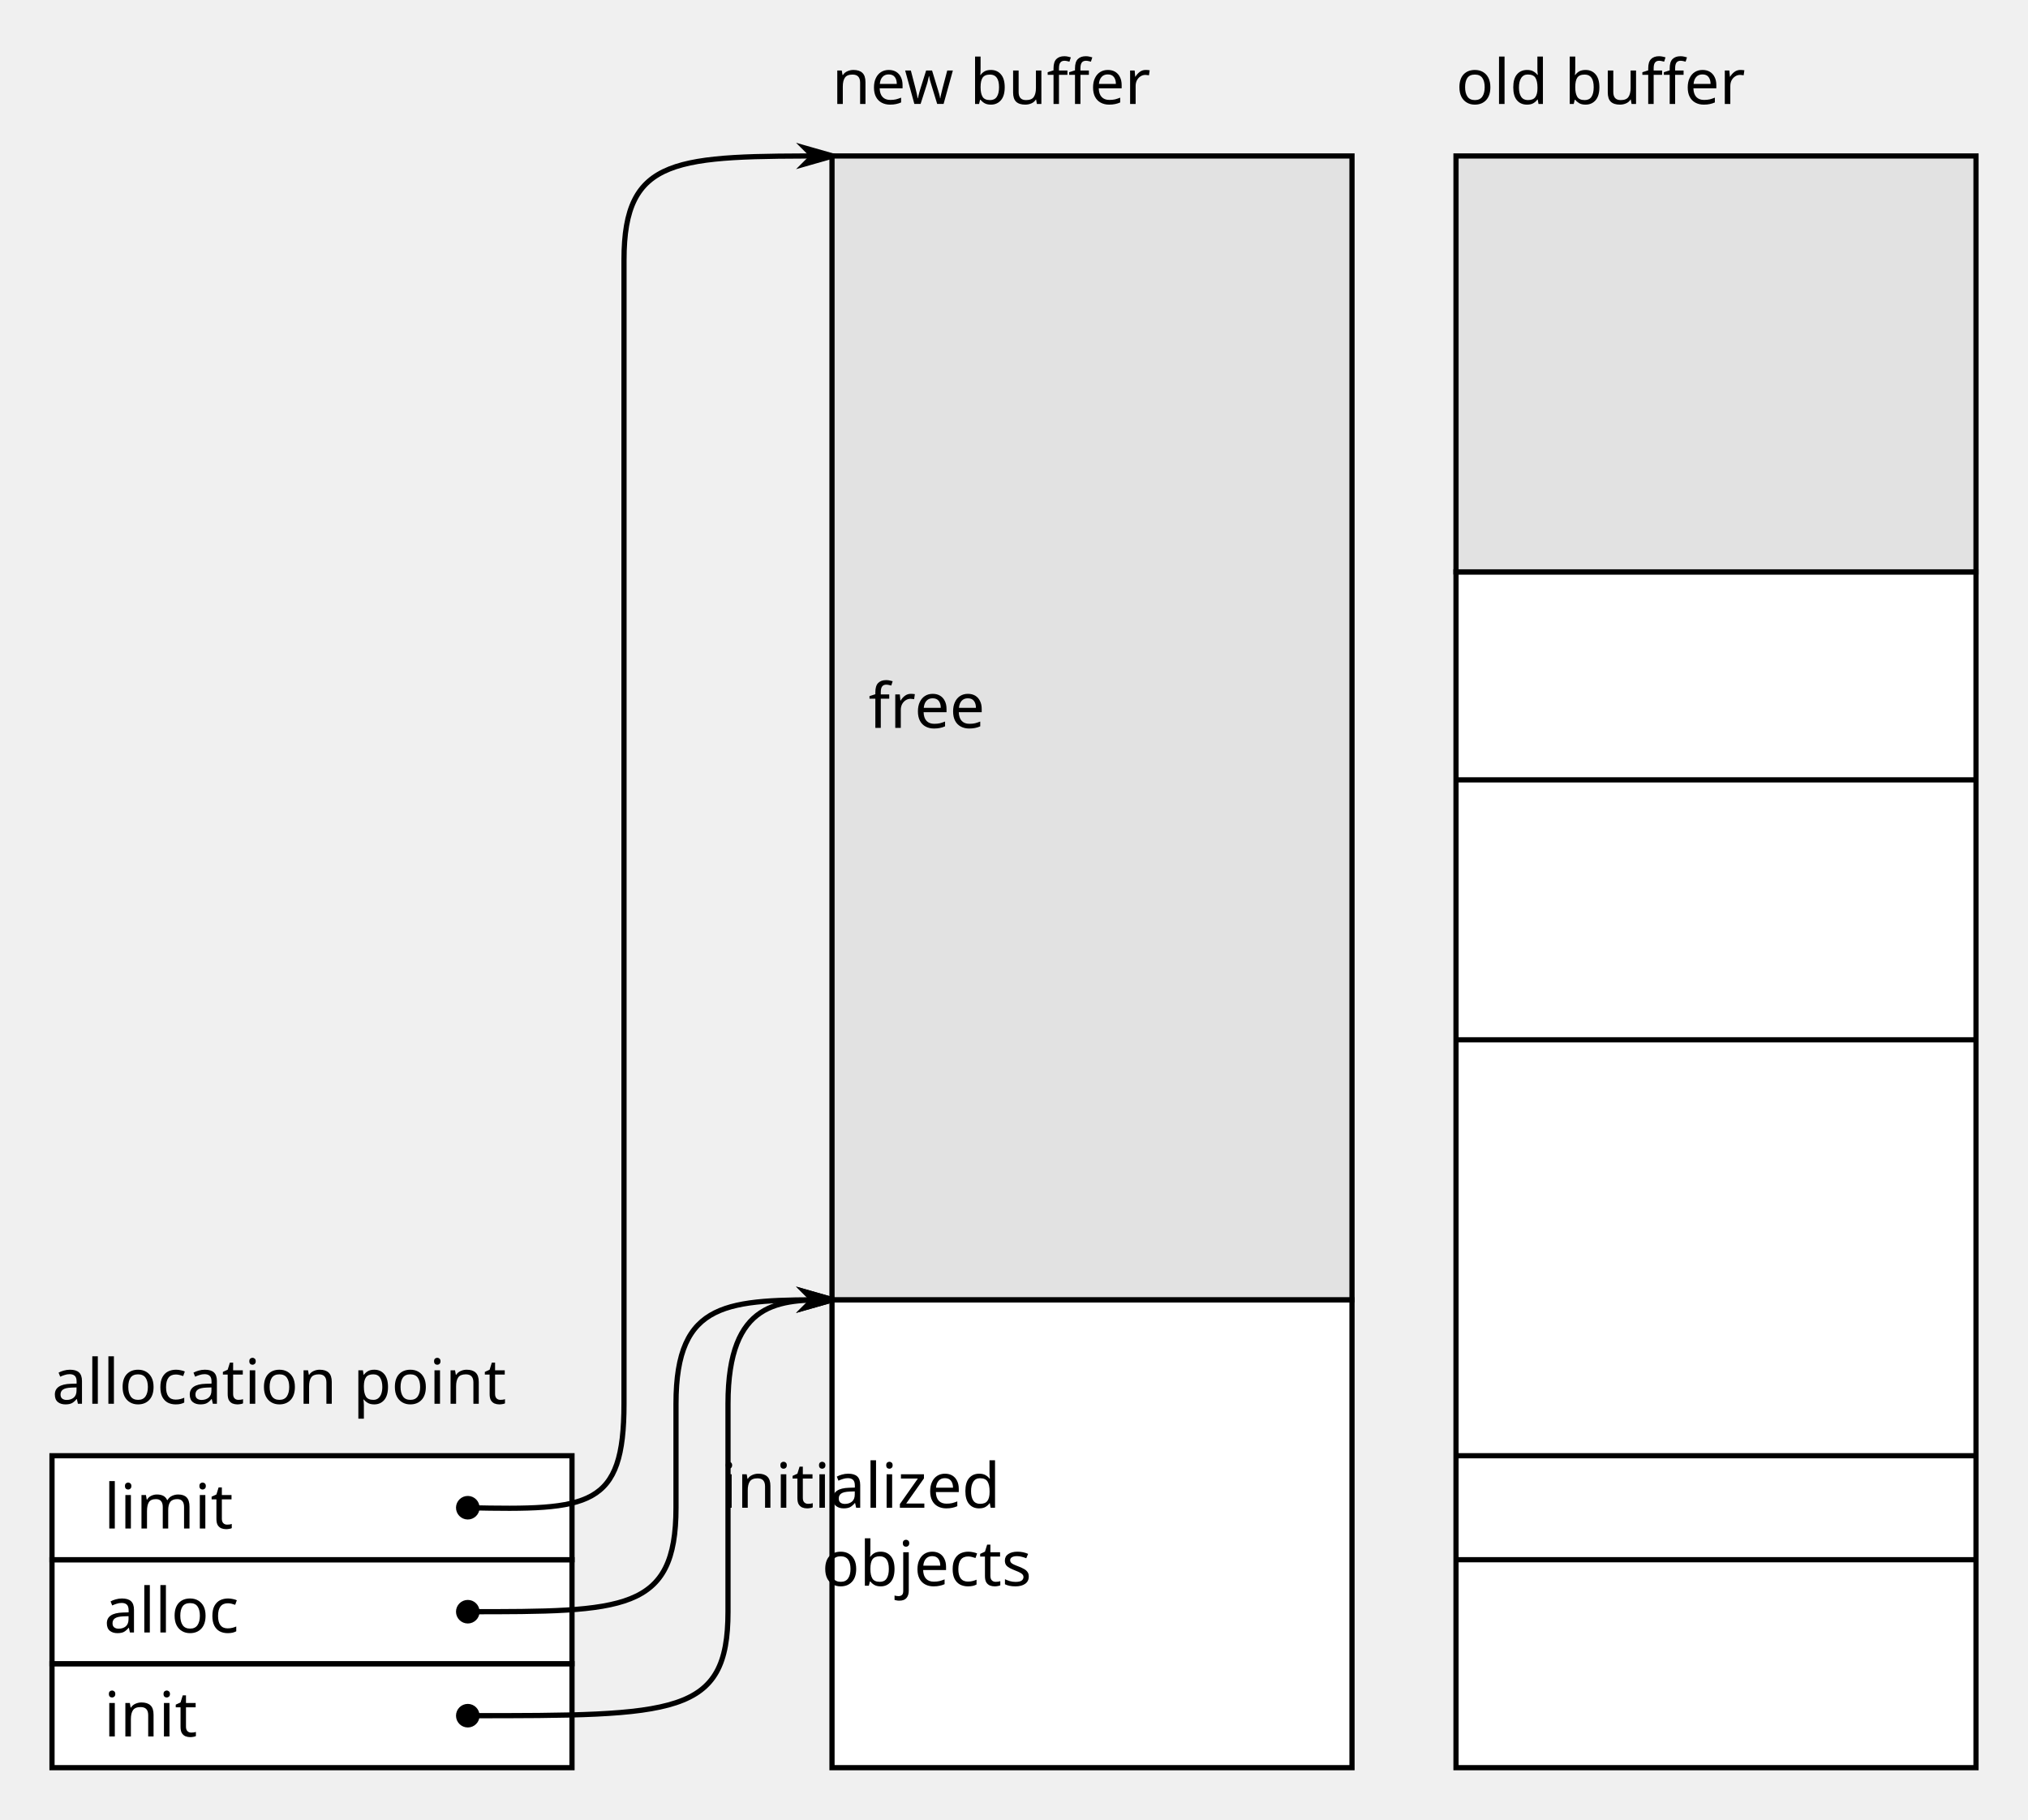
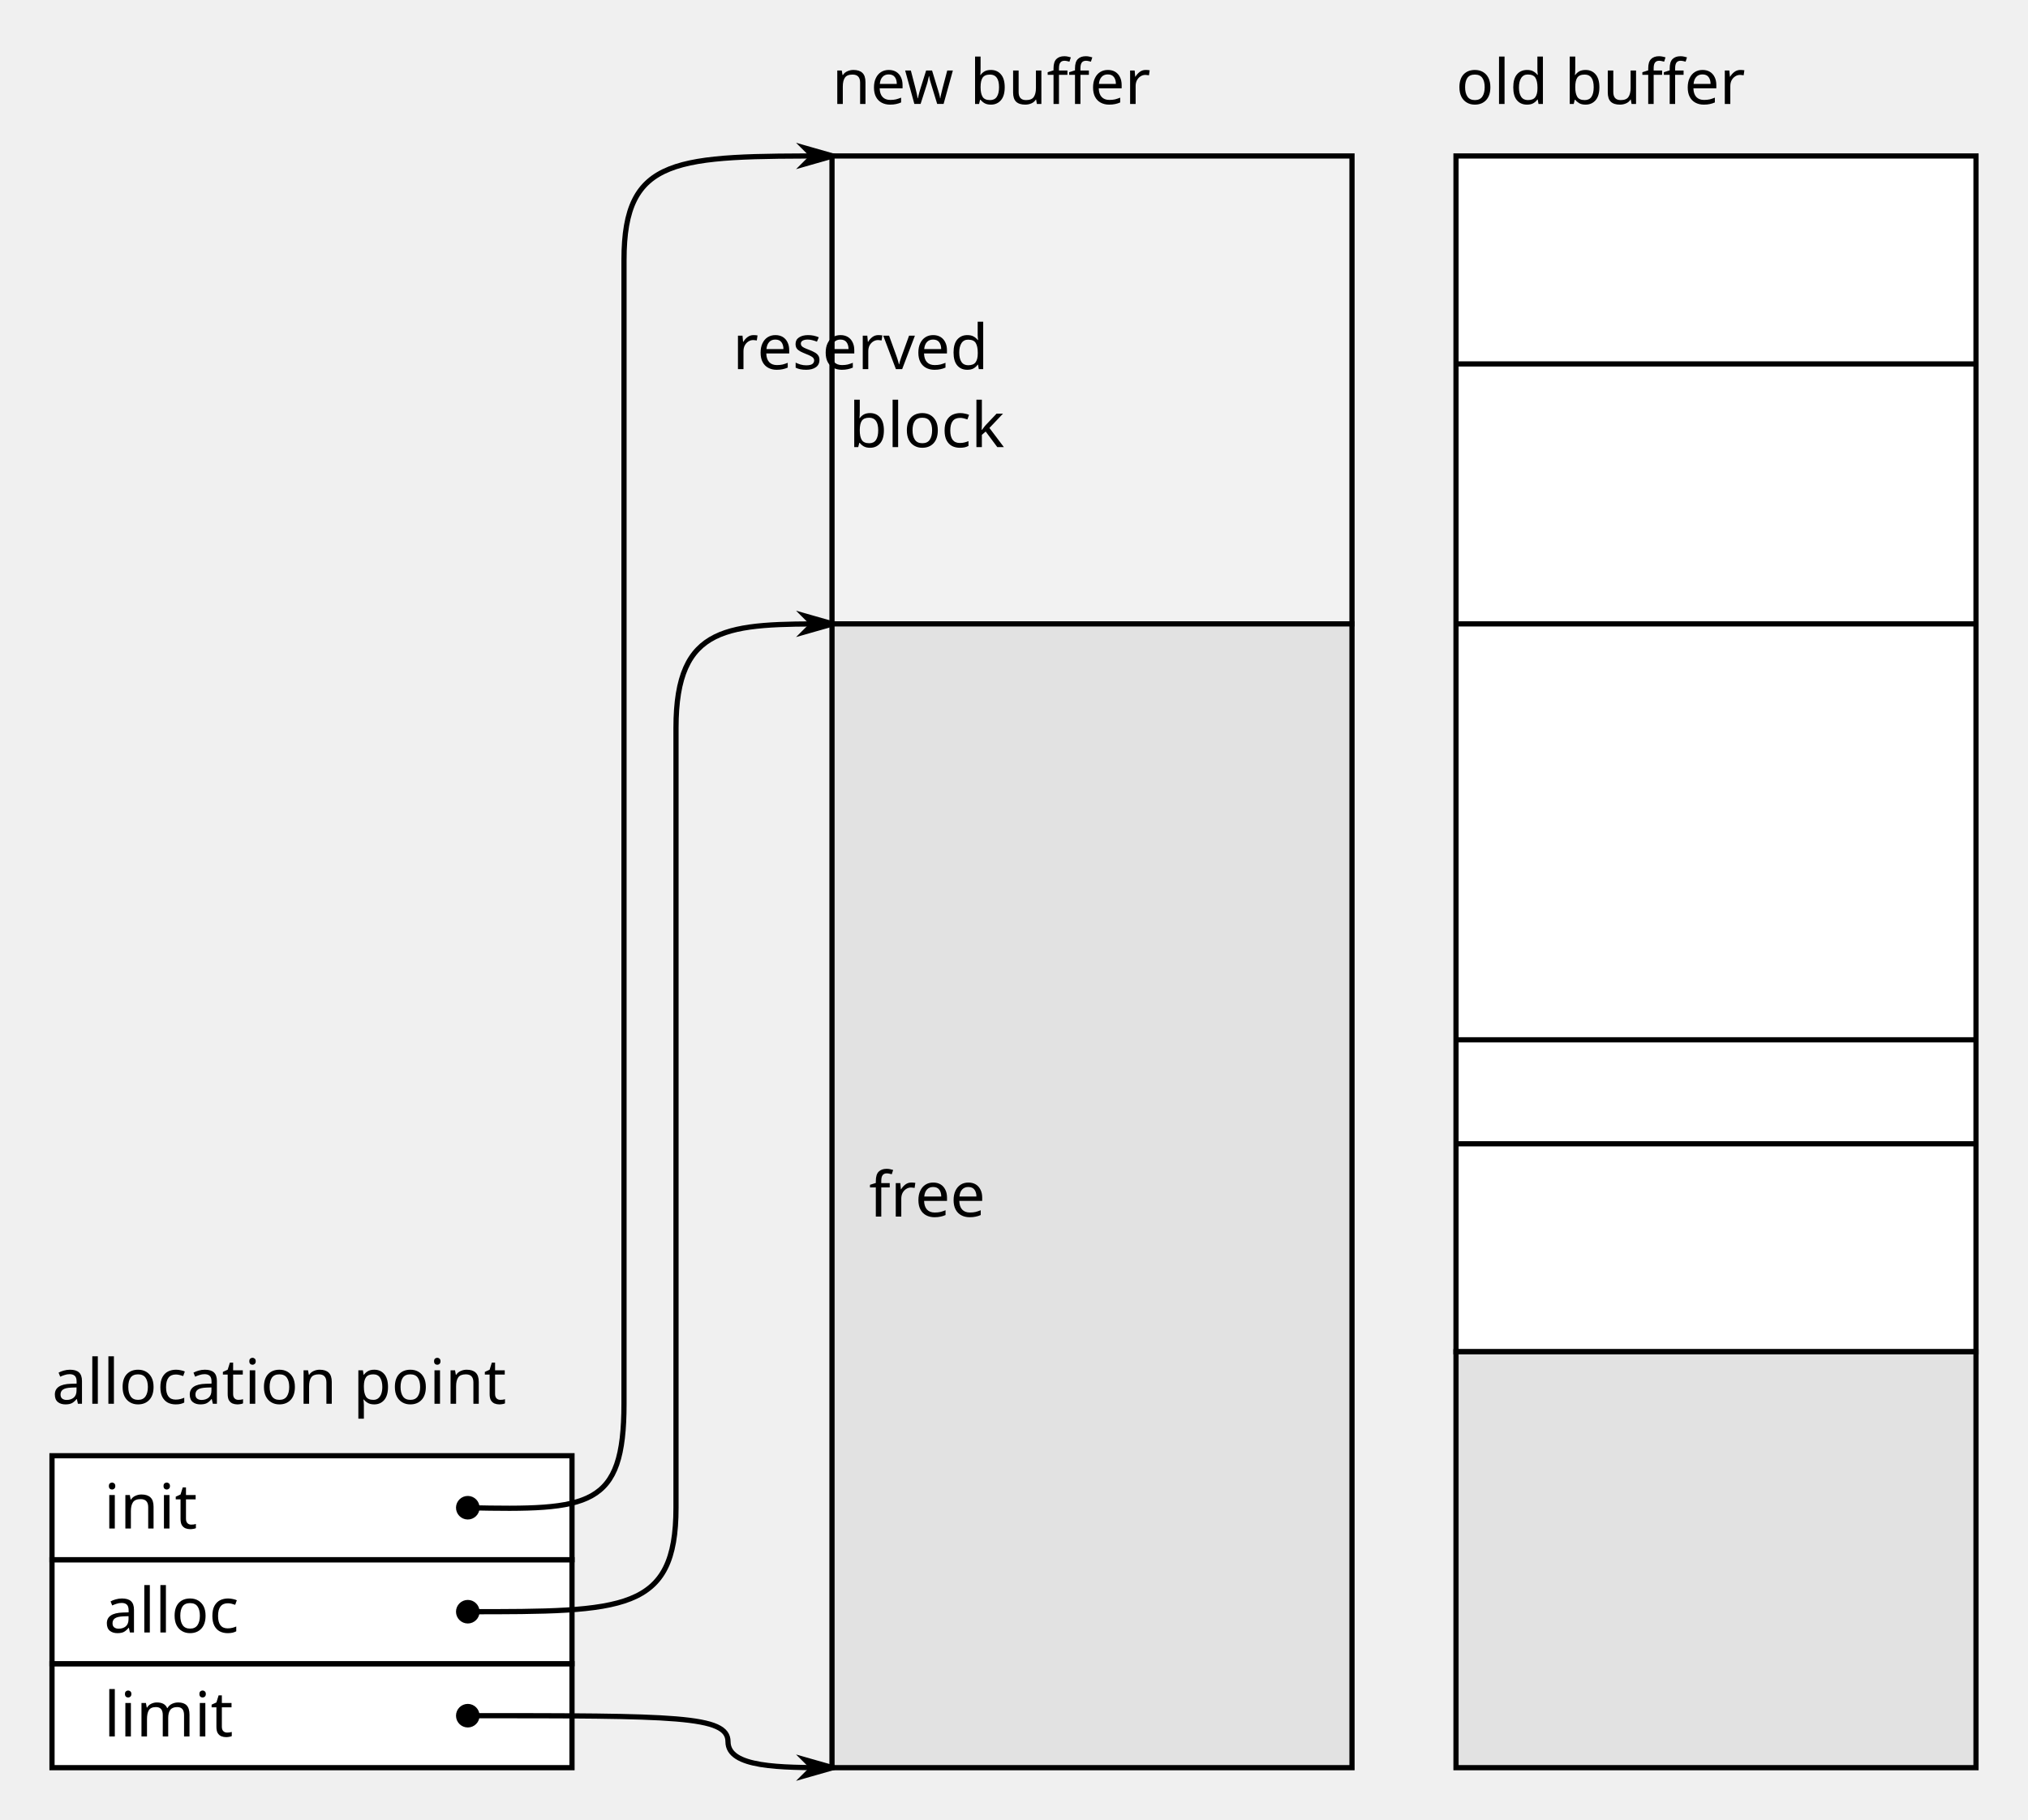
<svg xmlns="http://www.w3.org/2000/svg" width="390" height="350" id="svg6521" version="1.1">
  <defs id="defs6523">
    <marker orient="auto" refY="0" refX="0" id="DotM" style="overflow:visible">
      <path id="path4075" d="m -2.5,-1 c 0,2.76 -2.24,5 -5,5 -2.76,0 -5,-2.24 -5,-5 0,-2.76 2.24,-5 5,-5 2.76,0 5,2.24 5,5 z" style="fill-rule:evenodd;stroke:#000000;stroke-width:1pt;marker-start:none;marker-end:none" transform="matrix(0.4,0,0,0.4,2.96,0.4)" />
    </marker>
    <marker orient="auto" refY="0" refX="0" id="Arrow1Mend" style="overflow:visible">
      <path id="path4019" d="M 0,0 5,-5 -12.5,0 5,5 0,0 z" style="fill-rule:evenodd;stroke:#000000;stroke-width:1pt;marker-start:none" transform="matrix(-0.4,0,0,-0.4,-4,0)" />
    </marker>
    <marker orient="auto" refY="0" refX="0" id="marker6474" style="overflow:visible">
      <path id="path6476" d="m -2.5,-1 c 0,2.76 -2.24,5 -5,5 -2.76,0 -5,-2.24 -5,-5 0,-2.76 2.24,-5 5,-5 2.76,0 5,2.24 5,5 z" style="fill-rule:evenodd;stroke:#000000;stroke-width:1pt;marker-start:none;marker-end:none" transform="matrix(0.4,0,0,0.4,2.96,0.4)" />
    </marker>
    <marker orient="auto" refY="0" refX="0" id="marker6478" style="overflow:visible">
      <path id="path6480" d="M 0,0 5,-5 -12.5,0 5,5 0,0 z" style="fill-rule:evenodd;stroke:#000000;stroke-width:1pt;marker-start:none" transform="matrix(-0.4,0,0,-0.4,-4,0)" />
    </marker>
    <marker orient="auto" refY="0" refX="0" id="marker6482" style="overflow:visible">
      <path id="path6484" d="m -2.5,-1 c 0,2.76 -2.24,5 -5,5 -2.76,0 -5,-2.24 -5,-5 0,-2.76 2.24,-5 5,-5 2.76,0 5,2.24 5,5 z" style="fill-rule:evenodd;stroke:#000000;stroke-width:1pt;marker-start:none;marker-end:none" transform="matrix(0.4,0,0,0.4,2.96,0.4)" />
    </marker>
    <marker orient="auto" refY="0" refX="0" id="marker6486" style="overflow:visible">
      <path id="path6488" d="M 0,0 5,-5 -12.5,0 5,5 0,0 z" style="fill-rule:evenodd;stroke:#000000;stroke-width:1pt;marker-start:none" transform="matrix(-0.4,0,0,-0.4,-4,0)" />
    </marker>
  </defs>
  <g id="layer1" transform="translate(0,-702.3622)">
+     <rect y="732.362" x="160" height="90" width="100" id="rect6384" style="fill:#f2f2f2;fill-opacity:1;stroke:#000000;stroke-width:1;stroke-linecap:butt;stroke-miterlimit:4;stroke-opacity:1;stroke-dasharray:none;stroke-dashoffset:0" />
+     <rect style="fill:#e2e2e2;fill-opacity:1;stroke:#000000;stroke-width:1;stroke-linecap:butt;stroke-miterlimit:4;stroke-opacity:1;stroke-dasharray:none;stroke-dashoffset:0" id="rect6402" width="100" height="220" x="160" y="822.362" />
    <rect ry="0" rx="0" y="1022.362" x="10" height="20" width="100" id="rect6366" style="fill:#ffffff;fill-opacity:1;stroke:#000000;stroke-width:1;stroke-linecap:butt;stroke-miterlimit:4;stroke-opacity:1;stroke-dasharray:none;stroke-dashoffset:0" />
    <text id="text6368" y="1036.362" x="20" style="font-size:40px;font-style:normal;font-weight:normal;line-height:125%;letter-spacing:0px;word-spacing:0px;fill:#000000;fill-opacity:1;stroke:none;font-family:Bitstream Vera Sans" xml:space="preserve">
-       <tspan style="font-size:12px;font-style:normal;font-variant:normal;font-weight:normal;font-stretch:normal;text-align:start;line-height:125%;writing-mode:lr-tb;text-anchor:start;font-family:Verdana;-inkscape-font-specification:Verdana" y="1036.362" x="20" id="tspan6370">init</tspan>
+       <tspan style="font-size:12px;font-style:normal;font-variant:normal;font-weight:normal;font-stretch:normal;text-align:start;line-height:125%;writing-mode:lr-tb;text-anchor:start;font-family:Verdana;-inkscape-font-specification:Verdana" y="1036.362" x="20" id="tspan6370">limit</tspan>
    </text>
    <rect style="fill:#ffffff;fill-opacity:1;stroke:#000000;stroke-width:1;stroke-linecap:butt;stroke-miterlimit:4;stroke-opacity:1;stroke-dasharray:none;stroke-dashoffset:0" id="rect6372" width="100" height="20" x="10" y="1002.362" rx="0" ry="0" />
    <text xml:space="preserve" style="font-size:40px;font-style:normal;font-weight:normal;line-height:125%;letter-spacing:0px;word-spacing:0px;fill:#000000;fill-opacity:1;stroke:none;font-family:Bitstream Vera Sans" x="20" y="1016.362" id="text6374">
      <tspan id="tspan6376" x="20" y="1016.362" style="font-size:12px;font-style:normal;font-variant:normal;font-weight:normal;font-stretch:normal;text-align:start;line-height:125%;writing-mode:lr-tb;text-anchor:start;font-family:Verdana;-inkscape-font-specification:Verdana">alloc</tspan>
    </text>
    <rect ry="0" rx="0" y="982.362" x="10" height="20" width="100" id="rect6378" style="fill:#ffffff;fill-opacity:1;stroke:#000000;stroke-width:1;stroke-linecap:butt;stroke-miterlimit:4;stroke-opacity:1;stroke-dasharray:none;stroke-dashoffset:0" />
    <text id="text6380" y="996.362" x="20" style="font-size:40px;font-style:normal;font-weight:normal;line-height:125%;letter-spacing:0px;word-spacing:0px;fill:#000000;fill-opacity:1;stroke:none;font-family:Bitstream Vera Sans" xml:space="preserve">
-       <tspan style="font-size:12px;font-style:normal;font-variant:normal;font-weight:normal;font-stretch:normal;text-align:start;line-height:125%;writing-mode:lr-tb;text-anchor:start;font-family:Verdana;-inkscape-font-specification:Verdana" y="996.362" x="20" id="tspan6382">limit</tspan>
+       <tspan style="font-size:12px;font-style:normal;font-variant:normal;font-weight:normal;font-stretch:normal;text-align:start;line-height:125%;writing-mode:lr-tb;text-anchor:start;font-family:Verdana;-inkscape-font-specification:Verdana" y="996.362" x="20" id="tspan6382">init</tspan>
    </text>
-     <rect y="952.362" x="160" height="90" width="100" id="rect6384" style="fill:#ffffff;fill-opacity:1;stroke:#000000;stroke-width:1;stroke-linecap:butt;stroke-miterlimit:4;stroke-opacity:1;stroke-dasharray:none;stroke-dashoffset:0" />
-     <path id="path6386" d="m 90,1032.362 c 40,0 50,0 50,-20 l 0,-40 c 0,-20 10,-20 20,-20" style="fill:none;stroke:#000000;stroke-width:1px;stroke-linecap:butt;stroke-linejoin:miter;stroke-opacity:1;marker-start:url(#DotM);marker-end:url(#Arrow1Mend)" />
-     <text id="text6388" y="992.362" x="210" style="font-size:40px;font-style:normal;font-weight:normal;line-height:125%;letter-spacing:0px;word-spacing:0px;fill:#000000;fill-opacity:1;stroke:none;font-family:Bitstream Vera Sans" xml:space="preserve">
-       <tspan style="font-size:12px;font-style:normal;font-variant:normal;font-weight:normal;font-stretch:normal;text-align:center;line-height:125%;writing-mode:lr-tb;text-anchor:middle;font-family:Verdana;-inkscape-font-specification:Verdana" y="992.362" x="210" id="tspan6390">initialized</tspan>
-       <tspan style="font-size:12px;font-style:normal;font-variant:normal;font-weight:normal;font-stretch:normal;text-align:center;line-height:125%;writing-mode:lr-tb;text-anchor:middle;font-family:Verdana;-inkscape-font-specification:Verdana" id="tspan6392" y="1007.362" x="210">objects</tspan>
+     <path id="path6386" d="m 90,1032.362 c 40,0 50,0 50,5 l 0,0 c 0,5 10,5 20,5" style="fill:none;stroke:#000000;stroke-width:1px;stroke-linecap:butt;stroke-linejoin:miter;stroke-opacity:1;marker-start:url(#DotM);marker-end:url(#Arrow1Mend)" />
+     <text id="text6388" y="773.362" x="210" style="font-size:40px;font-style:normal;font-weight:normal;line-height:125%;letter-spacing:0px;word-spacing:0px;fill:#000000;fill-opacity:1;stroke:none;font-family:Bitstream Vera Sans" xml:space="preserve">
+       <tspan style="font-size:12px;font-style:normal;font-variant:normal;font-weight:normal;font-stretch:normal;text-align:center;line-height:125%;writing-mode:lr-tb;text-anchor:middle;font-family:Verdana;-inkscape-font-specification:Verdana" y="773.362" x="210" id="tspan6390">reserved</tspan>
+       <tspan style="font-size:12px;font-style:normal;font-variant:normal;font-weight:normal;font-stretch:normal;text-align:center;line-height:125%;writing-mode:lr-tb;text-anchor:middle;font-family:Verdana;-inkscape-font-specification:Verdana" id="tspan6392" y="788.362" x="210">block</tspan>
    </text>
-     <rect style="fill:#e2e2e2;fill-opacity:1;stroke:#000000;stroke-width:1;stroke-linecap:butt;stroke-miterlimit:4;stroke-opacity:1;stroke-dasharray:none;stroke-dashoffset:0" id="rect6402" width="100" height="220" x="160" y="732.362" />
-     <text xml:space="preserve" style="font-size:40px;font-style:normal;font-weight:normal;line-height:125%;letter-spacing:0px;word-spacing:0px;fill:#000000;fill-opacity:1;stroke:none;font-family:Bitstream Vera Sans" x="210" y="842.362" id="text6404">
-       <tspan x="210" y="842.362" id="tspan6406" style="font-size:12px;font-style:normal;font-variant:normal;font-weight:normal;font-stretch:normal;text-align:center;line-height:125%;writing-mode:lr-tb;text-anchor:middle;font-family:Verdana;-inkscape-font-specification:Verdana">free</tspan>
+     <text xml:space="preserve" style="font-size:40px;font-style:normal;font-weight:normal;line-height:125%;letter-spacing:0px;word-spacing:0px;fill:#000000;fill-opacity:1;stroke:none;font-family:Bitstream Vera Sans" x="210.094" y="936.362" id="text6404">
+       <tspan x="210.094" y="936.362" id="tspan6406" style="font-size:12px;font-style:normal;font-variant:normal;font-weight:normal;font-stretch:normal;text-align:center;line-height:125%;writing-mode:lr-tb;text-anchor:middle;font-family:Verdana;-inkscape-font-specification:Verdana">free</tspan>
    </text>
-     <path id="path6408" d="m 90,1012.362 c 30,0 40,0 40,-20 l 0,-20 c 0,-20 10,-20 30,-20" style="fill:none;stroke:#000000;stroke-width:1px;stroke-linecap:butt;stroke-linejoin:miter;stroke-opacity:1;marker-start:url(#DotM);marker-end:url(#Arrow1Mend)" />
+     <path id="path6408" d="m 90,1012.362 c 30,0 40,0 40,-20 l 0,-150 c 0,-20 10,-20 30,-20" style="fill:none;stroke:#000000;stroke-width:1px;stroke-linecap:butt;stroke-linejoin:miter;stroke-opacity:1;marker-start:url(#DotM);marker-end:url(#Arrow1Mend)" />
    <path id="path6410" d="m 90,992.362 c 23.425,0.502 30,0 30,-20 l 0,-220 c 0,-20 10,-20 40,-20" style="fill:none;stroke:#000000;stroke-width:1px;stroke-linecap:butt;stroke-linejoin:miter;stroke-opacity:1;marker-start:url(#DotM);marker-end:url(#Arrow1Mend)" />
    <text xml:space="preserve" style="font-size:40px;font-style:normal;font-weight:normal;line-height:125%;letter-spacing:0px;word-spacing:0px;fill:#000000;fill-opacity:1;stroke:none;font-family:Bitstream Vera Sans" x="10" y="972.362" id="text6412">
      <tspan id="tspan6414" x="10" y="972.362" style="font-size:12px;font-style:normal;font-variant:normal;font-weight:normal;font-stretch:normal;text-align:start;line-height:125%;writing-mode:lr-tb;text-anchor:start;font-family:Verdana;-inkscape-font-specification:Verdana">allocation point</tspan>
    </text>
    <text id="text6416" y="722.362" x="160" style="font-size:40px;font-style:normal;font-weight:normal;line-height:125%;letter-spacing:0px;word-spacing:0px;fill:#000000;fill-opacity:1;stroke:none;font-family:Bitstream Vera Sans" xml:space="preserve">
      <tspan style="font-size:12px;font-style:normal;font-variant:normal;font-weight:normal;font-stretch:normal;text-align:start;line-height:125%;writing-mode:lr-tb;text-anchor:start;font-family:Verdana;-inkscape-font-specification:Verdana" y="722.362" x="160" id="tspan6418">new buffer</tspan>
    </text>
-     <rect style="fill:#ffffff;fill-opacity:1;stroke:#000000;stroke-width:1;stroke-linecap:butt;stroke-miterlimit:4;stroke-opacity:1;stroke-dasharray:none;stroke-dashoffset:0" id="rect6420" width="100" height="230" x="280" y="812.362" />
-     <rect y="732.362" x="280" height="80" width="100" id="rect6436" style="fill:#e2e2e2;fill-opacity:1;stroke:#000000;stroke-width:1;stroke-linecap:butt;stroke-miterlimit:4;stroke-opacity:1;stroke-dasharray:none;stroke-dashoffset:0" />
+     <rect style="fill:#ffffff;fill-opacity:1;stroke:#000000;stroke-width:1;stroke-linecap:butt;stroke-miterlimit:4;stroke-opacity:1;stroke-dasharray:none;stroke-dashoffset:0" id="rect6420" width="100" height="230" x="280" y="732.362" />
+     <rect y="962.362" x="280" height="80" width="100" id="rect6436" style="fill:#e2e2e2;fill-opacity:1;stroke:#000000;stroke-width:1;stroke-linecap:butt;stroke-miterlimit:4;stroke-opacity:1;stroke-dasharray:none;stroke-dashoffset:0" />
    <text xml:space="preserve" style="font-size:40px;font-style:normal;font-weight:normal;line-height:125%;letter-spacing:0px;word-spacing:0px;fill:#000000;fill-opacity:1;stroke:none;font-family:Bitstream Vera Sans" x="280" y="722.362" id="text6442">
      <tspan id="tspan6444" x="280" y="722.362" style="font-size:12px;font-style:normal;font-variant:normal;font-weight:normal;font-stretch:normal;text-align:start;line-height:125%;writing-mode:lr-tb;text-anchor:start;font-family:Verdana;-inkscape-font-specification:Verdana">old buffer</tspan>
    </text>
-     <path id="path6452" d="m 280,1002.362 100,0" style="fill:none;stroke:#000000;stroke-width:1px;stroke-linecap:butt;stroke-linejoin:miter;stroke-opacity:1" />
-     <path style="fill:none;stroke:#000000;stroke-width:1px;stroke-linecap:butt;stroke-linejoin:miter;stroke-opacity:1" d="m 280,982.362 100,0" id="path6454" />
-     <path id="path6456" d="m 280,902.362 100,0" style="fill:none;stroke:#000000;stroke-width:1px;stroke-linecap:butt;stroke-linejoin:miter;stroke-opacity:1" />
-     <path style="fill:none;stroke:#000000;stroke-width:1px;stroke-linecap:butt;stroke-linejoin:miter;stroke-opacity:1" d="m 280,852.362 100,0" id="path6458" />
+     <path id="path6452" d="m 280,922.362 100,0" style="fill:none;stroke:#000000;stroke-width:1px;stroke-linecap:butt;stroke-linejoin:miter;stroke-opacity:1" />
+     <path style="fill:none;stroke:#000000;stroke-width:1px;stroke-linecap:butt;stroke-linejoin:miter;stroke-opacity:1" d="m 280,902.362 100,0" id="path6454" />
+     <path id="path6456" d="m 280,822.362 100,0" style="fill:none;stroke:#000000;stroke-width:1px;stroke-linecap:butt;stroke-linejoin:miter;stroke-opacity:1" />
+     <path style="fill:none;stroke:#000000;stroke-width:1px;stroke-linecap:butt;stroke-linejoin:miter;stroke-opacity:1" d="m 280,772.362 100,0" id="path6458" />
  </g>
</svg>
